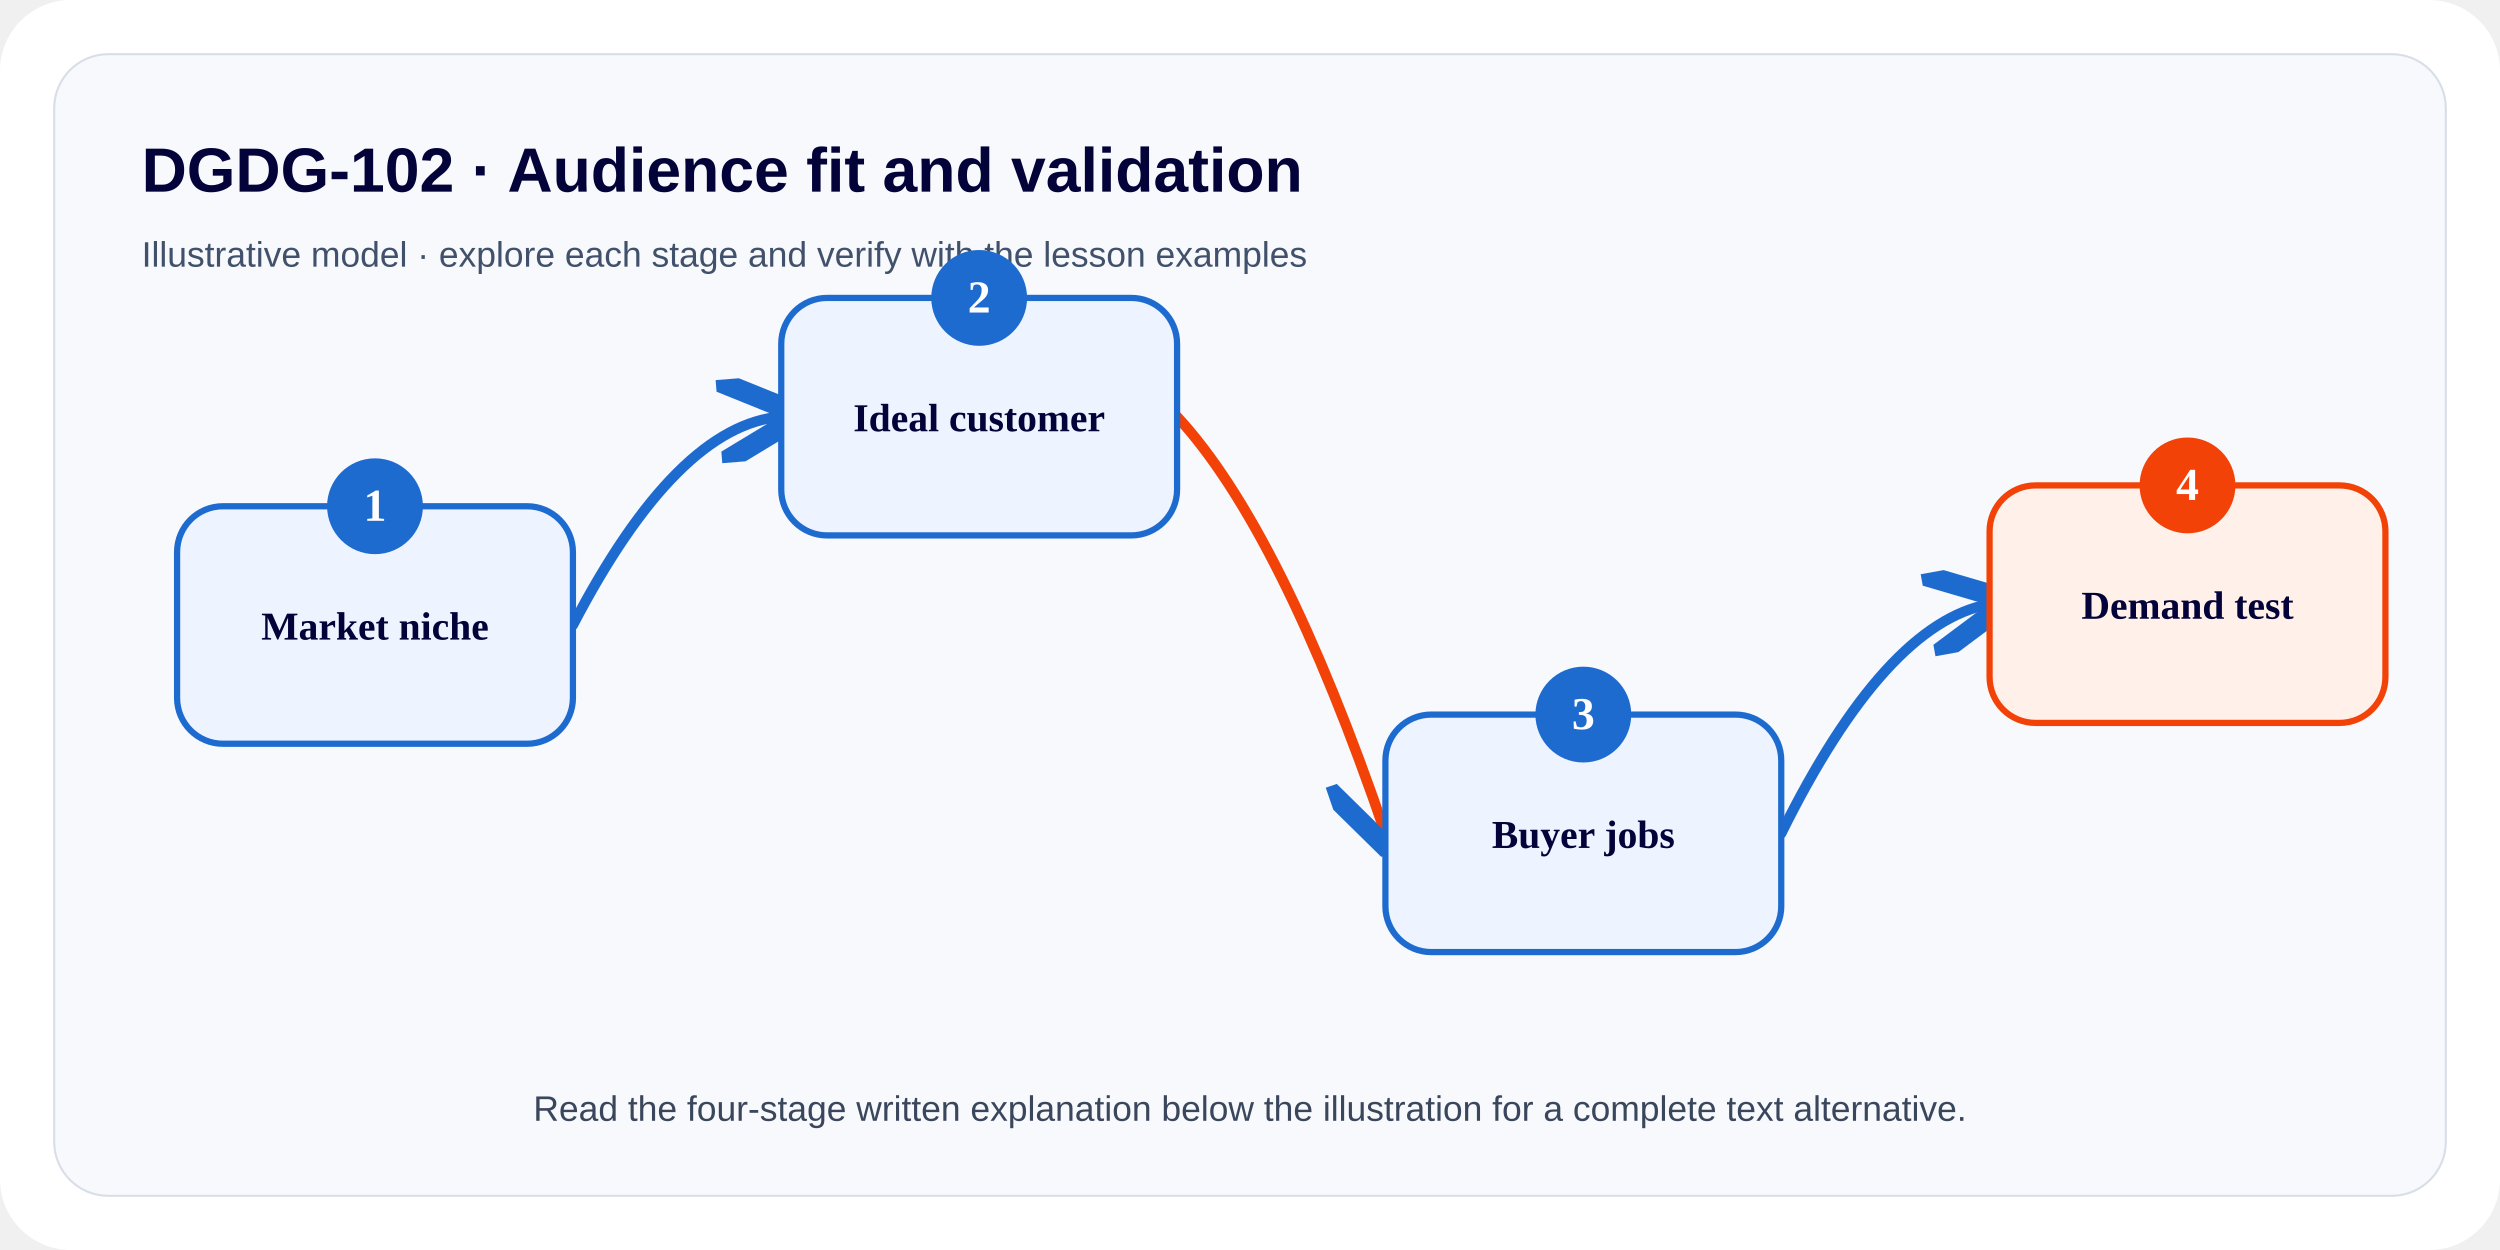
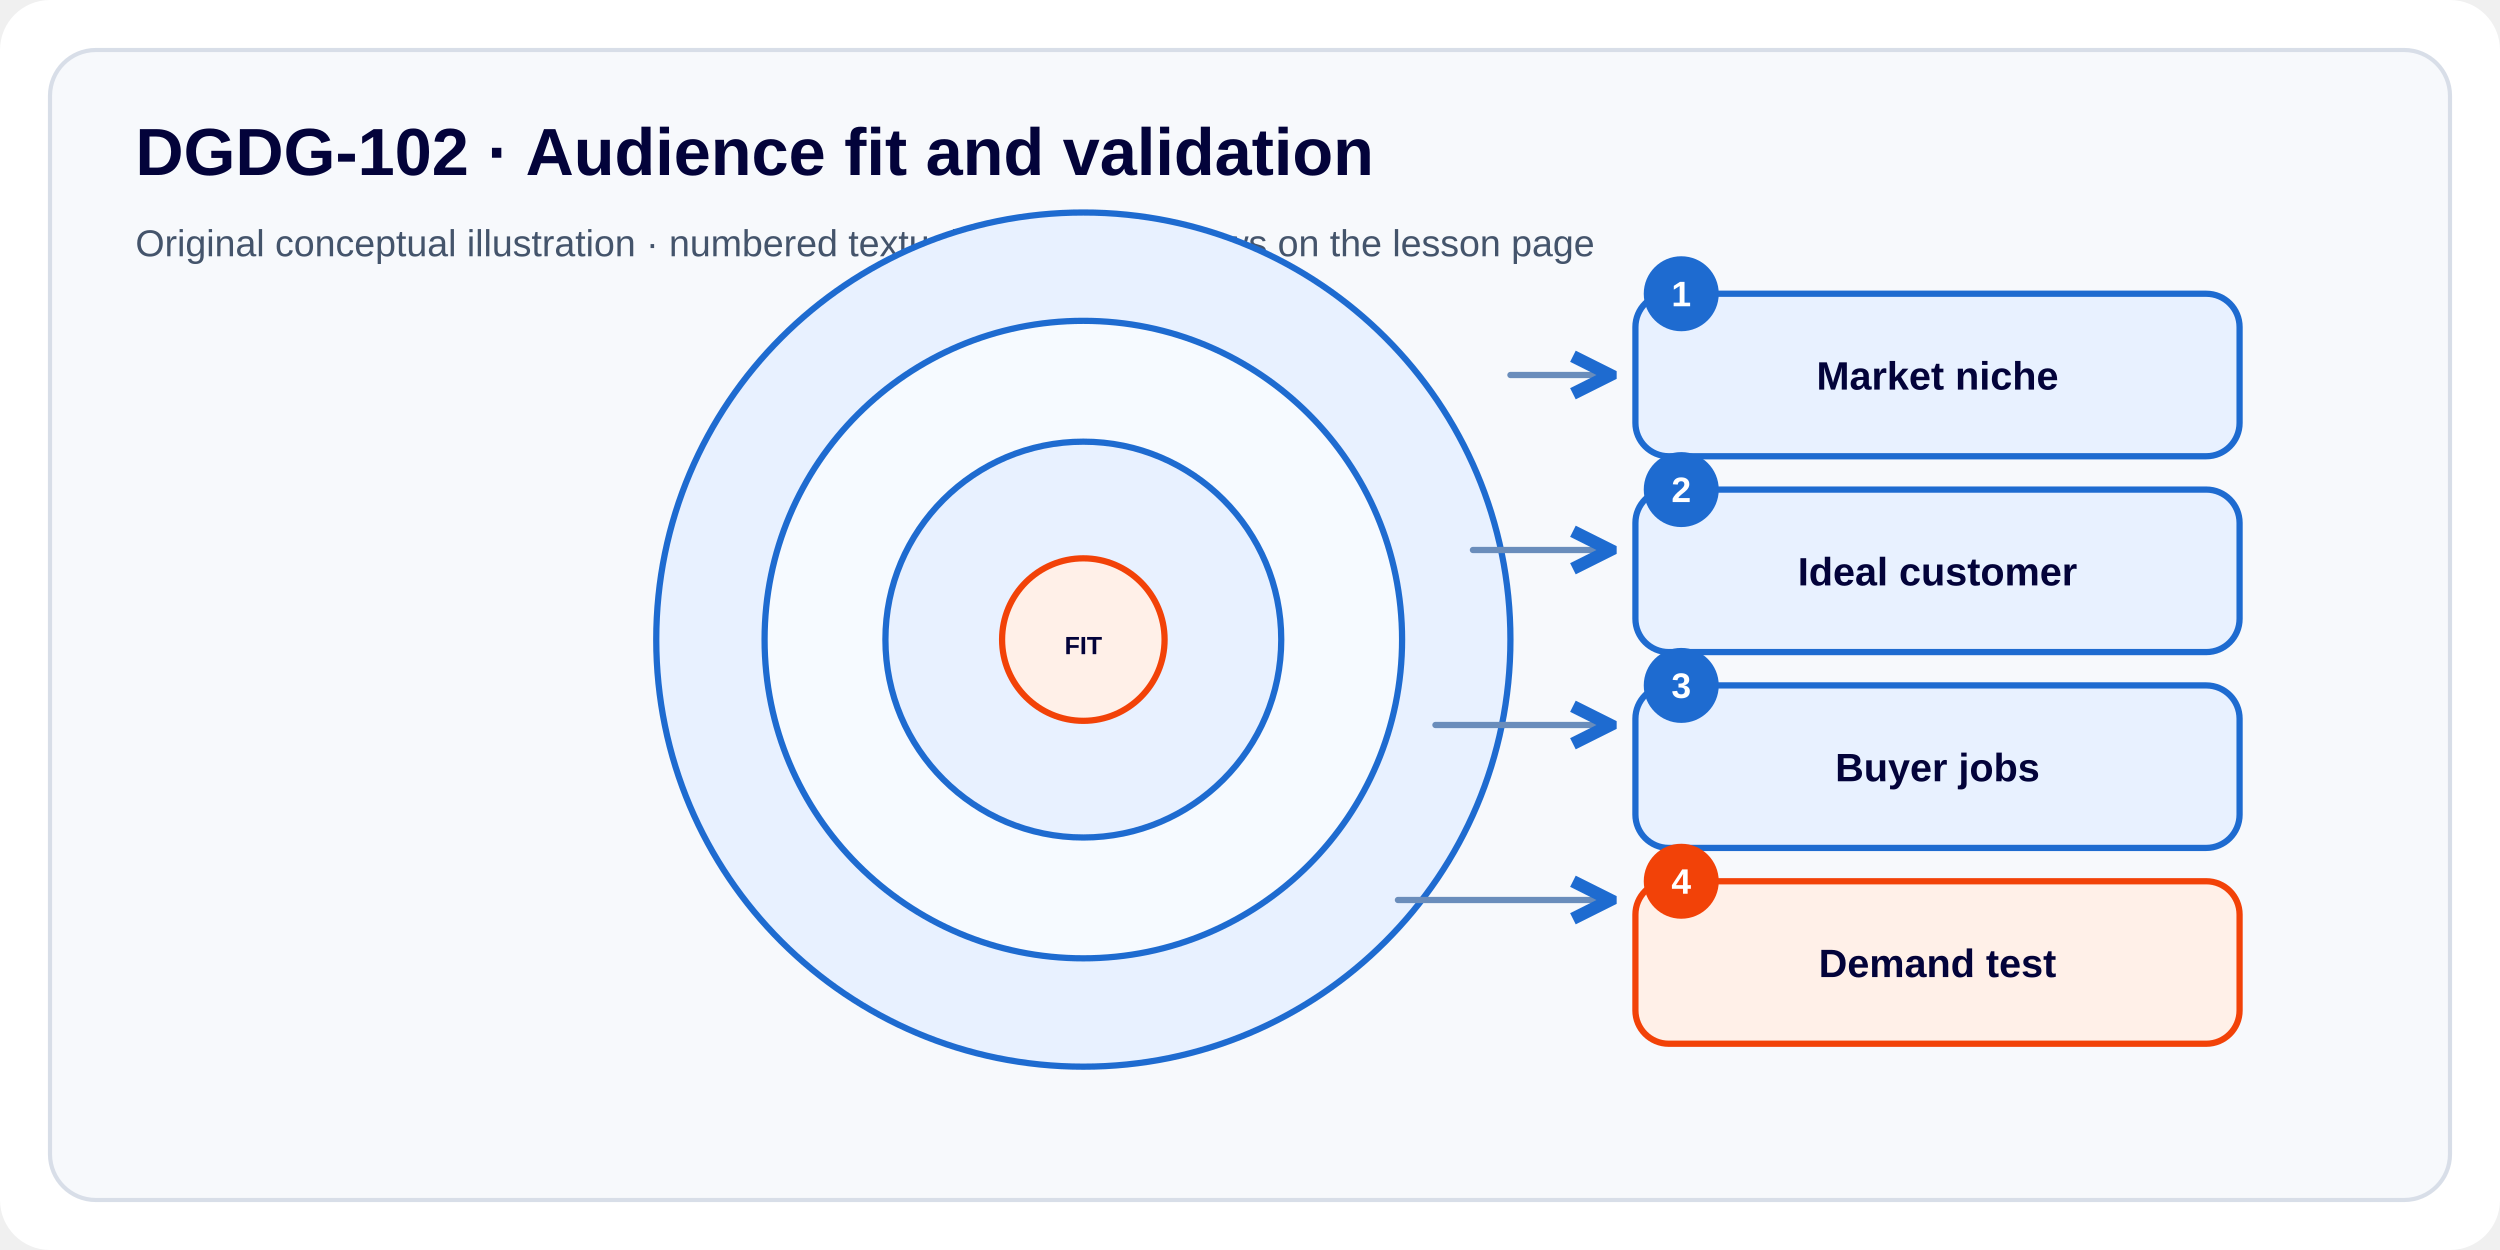
<svg xmlns="http://www.w3.org/2000/svg" viewBox="0 0 1200 600" role="img" aria-labelledby="title desc">
  <defs>
-     <marker id="a" markerWidth="8" markerHeight="8" refX="6" refY="4" orient="auto">
-       <path d="M0 0 L8 4 L0 8" fill="none" stroke="#1E6BD0" stroke-width="2" />
+     <marker id="arrow" markerWidth="8" markerHeight="8" refX="7" refY="4" orient="auto">
+       <path d="M1 1 L7 4 L1 7" fill="none" stroke="#1E6BD0" stroke-width="2" />
    </marker>
  </defs>
-   <rect width="1200" height="600" rx="34" fill="#FFFFFF" />
-   <rect x="26" y="26" width="1148" height="548" rx="26" fill="#F7F9FC" stroke="#D8DEE8" />
-   <text x="68" y="92" fill="#03033A" font-family="Arial,sans-serif" font-size="30" font-weight="700">DGDG-102 · Audience fit and validation</text>
-   <text x="68" y="128" fill="#41516B" font-family="Arial,sans-serif" font-size="17">Illustrative model · explore each stage and verify with the lesson examples</text>
-   <path d="M 275 300 Q 325 204 375 200" fill="none" stroke="#1E6BD0" stroke-width="5" stroke-linecap="round" marker-end="url(#a)" />
-   <path d="M 565 200 Q 615 254 665 400" fill="none" stroke="#F24208" stroke-width="5" stroke-linecap="round" marker-end="url(#a)" />
-   <path d="M 855 400 Q 905 299 955 290" fill="none" stroke="#1E6BD0" stroke-width="5" stroke-linecap="round" marker-end="url(#a)" />
+   <rect width="1200" height="600" rx="24" fill="#fff" />
+   <rect x="24" y="24" width="1152" height="552" rx="22" fill="#F7F9FC" stroke="#D8DEE8" stroke-width="2" />
+   <text x="65" y="84" fill="#03033A" font-size="32" font-family="Arial" font-weight="700">DGDG-102 · Audience fit and validation</text>
+   <text x="65" y="123" fill="#44546B" font-size="18" font-family="Arial">Original conceptual illustration · numbered textual alternative follows on the lesson page</text>
+   <circle cx="520" cy="307" r="205" fill="#E8F1FF" stroke="#1E6BD0" stroke-width="3" />
+   <circle cx="520" cy="307" r="153" fill="#F6FAFF" stroke="#1E6BD0" stroke-width="3" />
+   <circle cx="520" cy="307" r="95" fill="#E8F1FF" stroke="#1E6BD0" stroke-width="3" />
+   <circle cx="520" cy="307" r="39" fill="#FFF0E8" stroke="#F24208" stroke-width="3" />
+   <text x="520" y="314" text-anchor="middle" font-weight="700" font-family="Arial" fill="#03033A">FIT</text>
  <g>
-     <rect x="85" y="243" width="190" height="114" rx="22" fill="#eef4ff" stroke="#1E6BD0" stroke-width="3" />
-     <circle cx="180" cy="243" r="23" fill="#1E6BD0" />
-     <text x="180" y="250" font-size="22" fill="white" text-anchor="middle" font-weight="700">1</text>
-     <text x="180" y="307" font-size="19" fill="#03033A" font-weight="700" text-anchor="middle">Market niche</text>
+     <rect x="785" y="141" width="290" height="78" rx="16" fill="#E8F1FF" stroke="#1E6BD0" stroke-width="3" />
+     <circle cx="807" cy="141" r="18" fill="#1E6BD0" />
+     <text x="807" y="147" text-anchor="middle" font-family="Arial,sans-serif" font-weight="700" font-size="17" fill="#fff">1</text>
+     <text x="930" y="187" text-anchor="middle" font-family="Arial,sans-serif" font-size="19" font-weight="700" fill="#03033A">Market niche</text>
  </g>
  <g>
-     <rect x="375" y="143" width="190" height="114" rx="22" fill="#eef4ff" stroke="#1E6BD0" stroke-width="3" />
-     <circle cx="470" cy="143" r="23" fill="#1E6BD0" />
-     <text x="470" y="150" font-size="22" fill="white" text-anchor="middle" font-weight="700">2</text>
-     <text x="470" y="207" font-size="19" fill="#03033A" font-weight="700" text-anchor="middle">Ideal customer</text>
+     <rect x="785" y="235" width="290" height="78" rx="16" fill="#E8F1FF" stroke="#1E6BD0" stroke-width="3" />
+     <circle cx="807" cy="235" r="18" fill="#1E6BD0" />
+     <text x="807" y="241" text-anchor="middle" font-family="Arial,sans-serif" font-weight="700" font-size="17" fill="#fff">2</text>
+     <text x="930" y="281" text-anchor="middle" font-family="Arial,sans-serif" font-size="19" font-weight="700" fill="#03033A">Ideal customer</text>
  </g>
  <g>
-     <rect x="665" y="343" width="190" height="114" rx="22" fill="#eef4ff" stroke="#1E6BD0" stroke-width="3" />
-     <circle cx="760" cy="343" r="23" fill="#1E6BD0" />
-     <text x="760" y="350" font-size="22" fill="white" text-anchor="middle" font-weight="700">3</text>
-     <text x="760" y="407" font-size="19" fill="#03033A" font-weight="700" text-anchor="middle">Buyer jobs</text>
+     <rect x="785" y="329" width="290" height="78" rx="16" fill="#E8F1FF" stroke="#1E6BD0" stroke-width="3" />
+     <circle cx="807" cy="329" r="18" fill="#1E6BD0" />
+     <text x="807" y="335" text-anchor="middle" font-family="Arial,sans-serif" font-weight="700" font-size="17" fill="#fff">3</text>
+     <text x="930" y="375" text-anchor="middle" font-family="Arial,sans-serif" font-size="19" font-weight="700" fill="#03033A">Buyer jobs</text>
  </g>
  <g>
-     <rect x="955" y="233" width="190" height="114" rx="22" fill="#fff0e9" stroke="#F24208" stroke-width="3" />
-     <circle cx="1050" cy="233" r="23" fill="#F24208" />
-     <text x="1050" y="240" font-size="22" fill="white" text-anchor="middle" font-weight="700">4</text>
-     <text x="1050" y="297" font-size="19" fill="#03033A" font-weight="700" text-anchor="middle">Demand test</text>
+     <rect x="785" y="423" width="290" height="78" rx="16" fill="#FFF0E8" stroke="#F24208" stroke-width="3" />
+     <circle cx="807" cy="423" r="18" fill="#F24208" />
+     <text x="807" y="429" text-anchor="middle" font-family="Arial,sans-serif" font-weight="700" font-size="17" fill="#fff">4</text>
+     <text x="930" y="469" text-anchor="middle" font-family="Arial,sans-serif" font-size="19" font-weight="700" fill="#03033A">Demand test</text>
  </g>
-   <text x="600" y="538" font-family="Arial,sans-serif" fill="#39465C" font-size="17" text-anchor="middle">Read the four-stage written explanation below the illustration for a complete text alternative.</text>
+   <path d="M 725 180 H 773" fill="none" stroke="#6A8DBB" stroke-width="3" stroke-linecap="round" stroke-linejoin="round" marker-end="url(#arrow)" />
+   <path d="M 707 264 H 773" fill="none" stroke="#6A8DBB" stroke-width="3" stroke-linecap="round" stroke-linejoin="round" marker-end="url(#arrow)" />
+   <path d="M 689 348 H 773" fill="none" stroke="#6A8DBB" stroke-width="3" stroke-linecap="round" stroke-linejoin="round" marker-end="url(#arrow)" />
+   <path d="M 671 432 H 773" fill="none" stroke="#6A8DBB" stroke-width="3" stroke-linecap="round" stroke-linejoin="round" marker-end="url(#arrow)" />
</svg>
